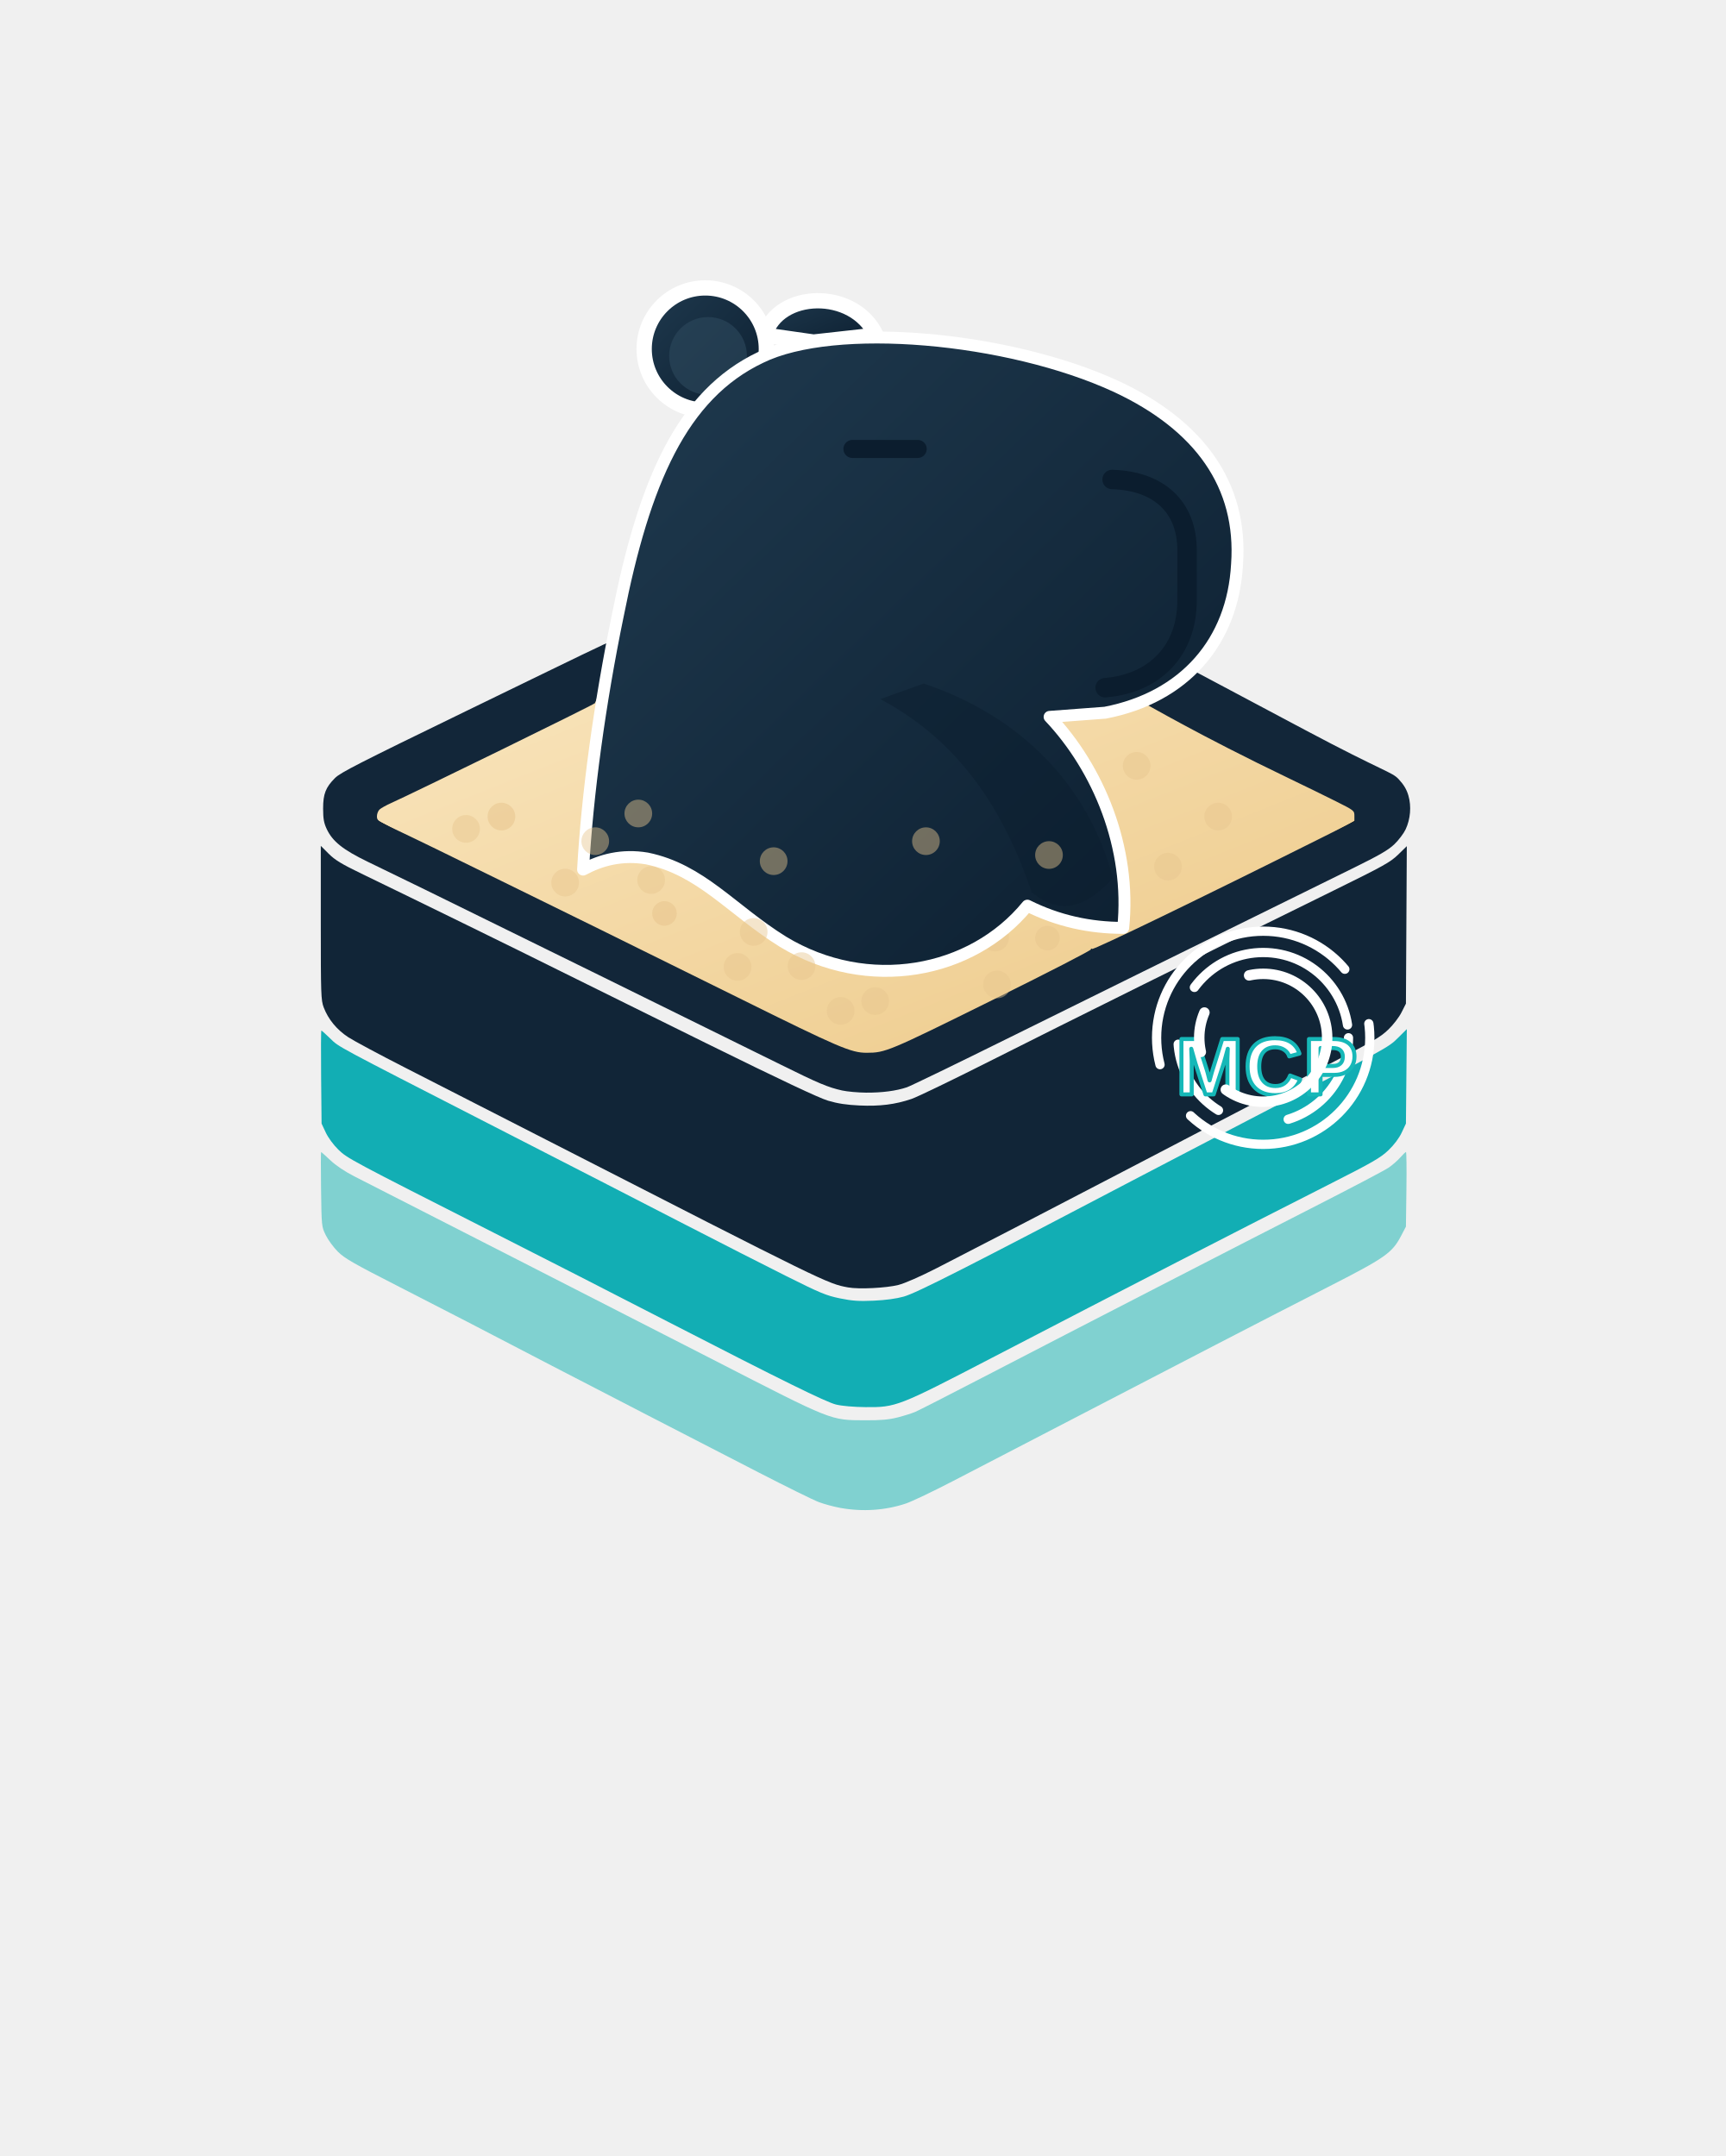
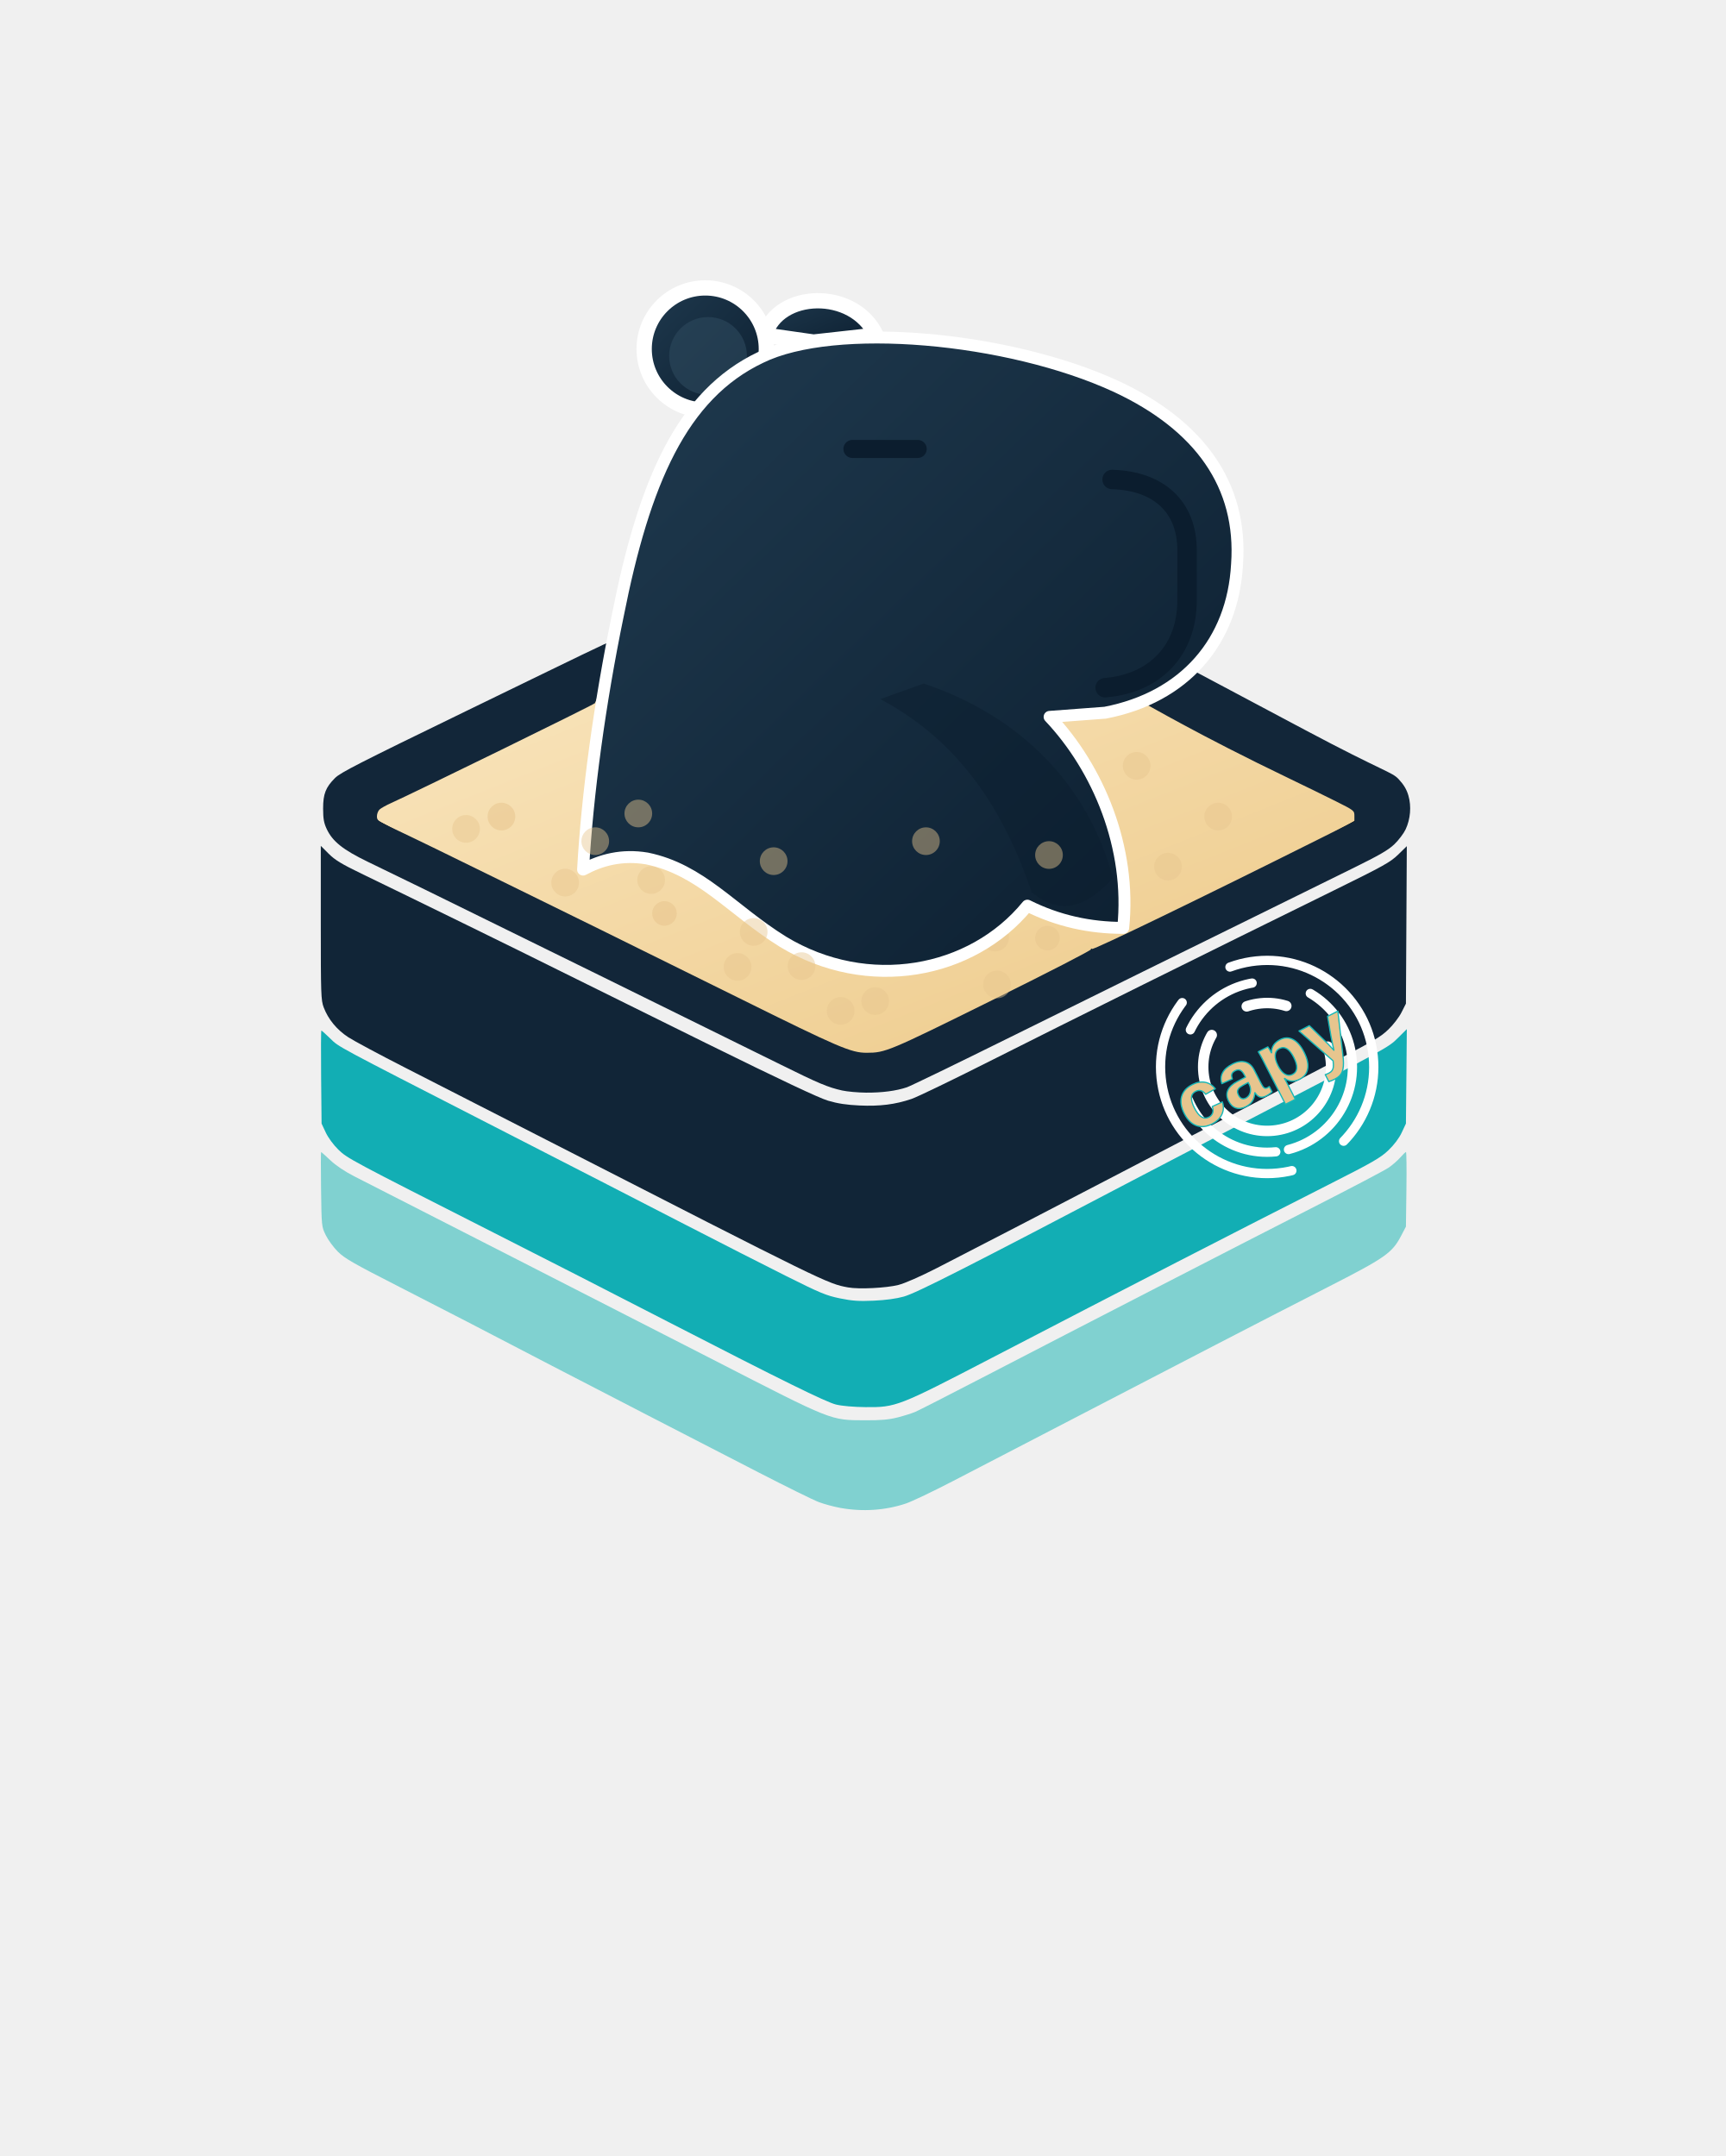
<svg xmlns="http://www.w3.org/2000/svg" xmlns:xlink="http://www.w3.org/1999/xlink" viewBox="0 0 1122 1402" role="img" aria-labelledby="title desc" version="1.1" id="svg25">
  <defs id="defs8">
    <linearGradient id="navyGrad" x1="0" x2="1" y1="0" y2="1">
      <stop offset="0" stop-color="#203B50" id="stop1" />
      <stop offset="1" stop-color="#0B1D2E" id="stop2" />
    </linearGradient>
    <linearGradient id="tealGrad" x1="0" x2="1" y1="0" y2="1">
      <stop offset="0" stop-color="#1AC7C2" id="stop3" />
      <stop offset="1" stop-color="#0EA3AE" id="stop4" />
    </linearGradient>
    <linearGradient id="mintGrad" x1="0" x2="1" y1="0" y2="1">
      <stop offset="0" stop-color="#9BE3DF" id="stop5" />
      <stop offset="1" stop-color="#76CACA" id="stop6" />
    </linearGradient>
    <linearGradient id="sandGrad" x1="152.329" x2="555.81" y1="706.184" y2="1109.666" gradientTransform="matrix(1.55152,0,0,0.616976,-0.5468257,11.95089)" gradientUnits="userSpaceOnUse">
      <stop offset="0" stop-color="#F9E5BD" id="stop7" />
      <stop offset="1" stop-color="#EDC988" id="stop8" />
    </linearGradient>
    <linearGradient xlink:href="#navyGrad" id="linearGradient7" x1="330.264" y1="307.435" x2="391.163" y2="368.335" gradientTransform="scale(1.494259,0.6692278)" gradientUnits="userSpaceOnUse" />
    <linearGradient xlink:href="#navyGrad" id="linearGradient8" x1="406.5" y1="196.5" x2="505.5" y2="295.5" gradientUnits="userSpaceOnUse" />
    <linearGradient xlink:href="#navyGrad" id="linearGradient9" x1="355.361" y1="234.333" x2="833.114" y2="712.086" gradientTransform="scale(1.015868,0.9843802)" gradientUnits="userSpaceOnUse" />
  </defs>
  <g id="capy-logo">
    <path d="m 240.677,525.561 126.96,-72.533 c 11.068,-6.534 22.462,-6.534 34.182,0 L 537.568,528.502 c 13.673,7.841 27.345,7.841 41.018,0 l 135.749,-75.473 c 11.719,-6.534 23.113,-6.534 34.182,0 l 139.324,68.647 c 9.766,5.881 -11.184,14.4 -20.951,20.281 l -285.375,147.294 c -15.626,9.148 -31.252,9.148 -46.878,0 L 240.677,531.442 c -5.86,-2.614 -5.86,-4.574 0,-5.881 z" fill="url(#sandGrad)" id="path14" style="fill:url(#sandGrad);stroke:#000000;stroke-width:0.978;stroke-opacity:1" />
    <path style="fill:#112537;fill-opacity:1" d="m 551.399,837.178 c -13.417,-2.452 -13.996,-2.735 -196.831,-96.306 -33.275,-17.029 -74.225,-37.956 -91,-46.504 -16.775,-8.548 -33.512,-17.515 -37.194,-19.926 -7.409,-4.853 -12.98,-11.626 -15.914,-19.347 -1.765,-4.644 -1.892,-8.351 -1.892,-55.017 v -50.037 l 5.115,5.115 c 4.084,4.084 8.367,6.689 21.25,12.923 37.11,17.958 101.975,49.735 127.135,62.282 14.85,7.406 58.645,29.071 97.323,48.146 48.328,23.833 73.037,35.485 79,37.254 6.243,1.852 11.972,2.724 20.427,3.112 13.234,0.606 23.21,-0.651 33.837,-4.266 3.817,-1.298 27.746,-12.87 53.177,-25.715 43.996,-22.222 141.452,-70.593 220.886,-109.633 32.811,-16.126 37.239,-18.588 42.284,-23.514 l 5.636,-5.502 -0.284,51.197 -0.284,51.197 -2.915,5.755 c -1.612,3.182 -5.411,8.123 -8.5,11.052 -5.492,5.209 -8.105,6.717 -44.085,25.448 -7.425,3.865 -23.625,12.315 -36,18.777 -12.375,6.462 -33.075,17.249 -46,23.97 -12.925,6.722 -34.075,17.746 -47,24.498 -37.049,19.354 -100.782,52.397 -120.5,62.474 -10.748,5.493 -20.82,9.911 -25,10.967 -7.946,2.007 -25.692,2.877 -32.669,1.602 z" id="path10-3" />
    <path style="fill:#12aeb4;fill-opacity:1" d="m 543.568,913.352 c -6.447,-1.547 -35.411,-15.816 -109,-53.696 -43.999,-22.649 -72.912,-37.428 -113.5,-58.019 -93.465,-47.415 -95.308,-48.401 -101.095,-54.051 -3.195,-3.119 -6.591,-7.744 -8.183,-11.141 l -2.722,-5.809 -0.291,-30.25 c -0.16,-16.637 -0.088,-30.25 0.161,-30.25 0.249,0 2.874,2.362 5.833,5.25 5.695,5.558 2.617,3.904 102.798,55.248 65.419,33.529 86.888,44.556 128,65.744 22.275,11.48 51.75,26.499 65.5,33.375 22.161,11.082 26.136,12.734 35,14.546 8.1,1.656 12.28,1.942 22,1.504 7.678,-0.346 14.701,-1.302 19.5,-2.653 8.372,-2.358 40.775,-18.825 155.5,-79.021 16.5,-8.658 47.55,-24.853 69,-35.989 91.01,-47.251 90.549,-46.998 96.791,-53.184 l 5.791,-5.74 -0.291,30.711 -0.291,30.711 -2.741,5.851 c -1.724,3.681 -4.931,7.946 -8.647,11.5 -5.111,4.889 -10.262,7.857 -38.259,22.048 -59.554,30.187 -132.561,67.744 -219.586,112.96 -60.915,31.65 -62.334,32.204 -82.129,32.028 -7.617,-0.067 -15.221,-0.732 -19.138,-1.672 z" id="path9" />
    <path style="fill:#80d1d0;fill-opacity:1" d="m 546.402,980.57 c -4.216,-0.763 -10.54,-2.469 -14.052,-3.791 -3.513,-1.322 -21.213,-10.046 -39.334,-19.387 -18.121,-9.341 -48.473,-24.979 -67.448,-34.751 -35.488,-18.277 -103.769,-53.67 -121.5,-62.978 -5.5,-2.888 -25.603,-13.217 -44.674,-22.955 -29.431,-15.028 -35.44,-18.471 -39.743,-22.774 -2.788,-2.788 -6.31,-7.595 -7.826,-10.683 -2.745,-5.589 -2.759,-5.724 -3.085,-29.864 -0.18,-13.338 -0.169,-24.25 0.025,-24.25 0.194,0 2.922,2.43 6.063,5.399 3.548,3.356 9.406,7.289 15.475,10.391 5.371,2.746 52.066,26.586 103.766,52.979 51.7,26.393 110.2,56.307 130,66.475 77.891,40.001 75.63,39.101 98.5,39.198 10.141,0.043 15.366,-0.417 21,-1.849 4.125,-1.049 9.3,-2.677 11.5,-3.619 2.2,-0.942 22,-11.048 44,-22.458 63.282,-32.821 168.039,-86.763 215.712,-111.076 24.042,-12.261 45.684,-23.649 48.095,-25.308 2.41,-1.658 5.789,-4.617 7.507,-6.574 1.718,-1.957 3.392,-3.559 3.72,-3.559 0.327,0 0.454,10.912 0.281,24.25 l -0.314,24.25 -3.139,6 c -5.852,11.188 -10.264,14.271 -47.861,33.451 -18.7,9.539 -51.55,26.446 -73,37.571 -93.093,48.281 -148.587,77.07 -170.5,88.453 -12.925,6.714 -26.715,13.286 -30.644,14.605 -13.305,4.467 -28.115,5.46 -42.522,2.854 z" id="path8-6" />
    <path style="fill:#122639;fill-opacity:1" d="m 547.563,709.127 c -9.168,-2.022 -15.486,-4.676 -39.696,-16.679 -32.796,-16.259 -205.641,-101.324 -231.804,-114.082 -12.375,-6.034 -28.96,-14.1 -36.856,-17.924 -16.202,-7.846 -22.997,-13.259 -26.781,-21.334 -1.863,-3.976 -2.345,-6.699 -2.353,-13.29 -0.011,-9.519 1.653,-13.806 7.711,-19.864 3.583,-3.583 14.869,-9.351 84.78,-43.327 9.9,-4.811 33.975,-16.514 53.5,-26.006 36.815,-17.897 44.072,-21.275 44.589,-20.758 0.561,0.561 -12.784,40.225 -13.946,41.449 -1.142,1.204 -116.613,57.785 -132.643,64.996 -3.025,1.361 -6.287,3.18 -7.25,4.042 -0.963,0.862 -1.75,2.863 -1.75,4.445 0,2.65 0.733,3.222 9.25,7.225 13.788,6.48 38.243,18.376 76.25,37.091 18.7,9.208 45.25,22.253 59,28.988 13.75,6.736 54.25,26.748 90,44.473 65.848,32.647 73.765,36.046 83.91,36.027 12.194,-0.022 14.013,-0.785 81.514,-34.17 36.543,-18.073 64.726,-32.58 64.381,-33.138 -0.361,-0.585 -0.101,-0.676 0.633,-0.223 1.108,0.685 70.863,-33.094 147.562,-71.458 l 23,-11.504 v -3.5 c 0,-3.471 -0.1,-3.55 -12,-9.526 -6.6,-3.314 -20.325,-10.026 -30.5,-14.914 -59.182,-28.433 -91.48,-47.659 -92.815,-48.098 -0.877,-0.288 2.203,-2.403 7.5,-5.15 4.944,-2.563 9.492,-5.496 13.989,-8.625 2.605,-1.813 4.986,-3.926 7.5,-5.862 0.829,-0.639 2.5,-1.899 2.5,-1.899 l 71.826,38.198 c 51.58,27.431 56.28,27.131 60.739,31.91 3.377,3.621 5.209,6.696 6.374,10.704 2.024,6.961 1.341,15.248 -1.812,21.984 -1.23,2.628 -4.501,6.959 -7.268,9.624 -3.994,3.846 -9.777,7.178 -28.032,16.149 -12.65,6.217 -42.8,21.074 -67,33.016 -24.2,11.942 -54.8,27.008 -68,33.481 -13.2,6.472 -52.229,25.751 -86.732,42.842 -34.503,17.091 -64.74,31.756 -67.194,32.59 -6.928,2.352 -16.188,3.568 -26.574,3.49 -5.225,-0.04 -12.2,-0.667 -15.5,-1.395 z" id="path11" />
    <circle cx="326" cy="531" r="9" fill="#E7C58E" opacity="0.55" id="circle15" />
    <circle cx="432" cy="594" r="8" fill="#E7C58E" opacity="0.55" id="circle16" />
    <circle cx="681" cy="610" r="8" fill="#E7C58E" opacity="0.50" id="circle17" />
    <circle cx="792" cy="531" r="9" fill="#E7C58E" opacity="0.45" id="circle18" />
    <circle cx="569" cy="651" r="9" fill="#e7c58e" opacity="0.45" id="circle18-6" />
    <circle cx="646.971" cy="609.682" r="9" fill="#e7c58e" opacity="0.45" id="circle18-0" />
    <circle cx="648.206" cy="640.165" r="9" fill="#e7c58e" opacity="0.45" id="circle18-62" />
    <circle cx="423.346" cy="572.274" r="9" fill="#e7c58e" opacity="0.45" id="circle18-61" />
-     <g id="protocol-mark" fill="none" stroke="#16b8b8" stroke-width="10" stroke-linecap="round" stroke-linejoin="round" transform="translate(310.957,102.5242)">
+     <g id="protocol-mark" fill="none" stroke="#16b8b8" stroke-width="10" stroke-linecap="round" stroke-linejoin="round" transform="rotate(84.19147,599.8281,806.5946)">
      <g transform="matrix(0.2615321,0,0,0.2615321,519.4673,572.3139)" id="g3">
        <circle cx="-35" cy="0" r="265" fill="none" stroke="#ffffff" stroke-width="23" stroke-dasharray="715, 150" stroke-dashoffset="100" id="circle1" />
        <circle cx="-35" cy="0" r="212" fill="none" stroke="#ffffff" stroke-width="23" stroke-dasharray="500, 180, 200, 150" stroke-dashoffset="230" id="circle2" />
-         <text x="-26.43" y="140.738" text-anchor="middle" font-family="Arial, Helvetica, sans-serif" font-weight="700" font-size="200px" letter-spacing="3" fill="#ffffff" id="text3">MCP</text>
        <circle cx="-35" cy="0" r="159" fill="none" stroke="#ffffff" stroke-width="26" stroke-dasharray="415, 115, 100, 150" stroke-dashoffset="66" id="circle3" />
+         <text x="1.068" y="29.337" text-anchor="middle" font-family="Arial, Helvetica, sans-serif" font-weight="700" font-size="200px" letter-spacing="3" fill="#e7c58e" id="text3" style="stroke-width:3.116;stroke-dasharray:none" transform="rotate(-111.2505)">capy</text>
      </g>
    </g>
    <g id="capybara-2" transform="matrix(0.9027338,0,0,0.9027338,46.87892,4.869799)">
      <path d="m 499,236 c 9,-32 64,-34 80,0 l -45,5 z" fill="url(#navyGrad)" stroke="#ffffff" stroke-width="11" stroke-linejoin="round" id="path18-9" style="fill:url(#linearGradient7)" />
      <circle cx="456" cy="246" r="44" fill="url(#navyGrad)" stroke="#ffffff" stroke-width="11" id="circle19-1" style="fill:url(#linearGradient8)" />
      <circle cx="458" cy="251" r="28" fill="#2b465a" opacity="0.65" id="circle20-2" />
      <path d="m 368,621 c 3,-54 12,-120 25,-183 19,-96 46,-159 103,-186 53,-26 178,-15 256,21 60,28 91,71 87,128 -3,56 -38,96 -95,107 l -40,3 c 35,37 59,94 53,152 -24,0 -47,-5 -69,-16 -40,49 -115,63 -176,26 -37,-23 -59,-52 -98,-60 -18,-3 -33,1 -46,8 z" fill="url(#navyGrad)" stroke="#ffffff" stroke-width="14" stroke-linejoin="round" id="path20-7" style="fill:url(#linearGradient9);stroke-width:8.592;stroke-dasharray:none" />
      <path d="m 613.318,487 c 69.708,23.354 118.2,72.866 136.384,140.126 -20.205,21.486 -37.379,27.091 -58.595,10.276 C 667.872,568.273 631.502,524.367 582,498.21 Z" fill="#0b1d2e" opacity="0.48" id="path21-0" style="stroke-width:0.971" />
      <line x1="562" y1="318" x2="609" y2="318" stroke="#0b1d2e" stroke-width="13" stroke-linecap="round" id="line21-9" />
      <path d="m 749,340 c 34,1 54,20 54,51 v 36 c 0,36 -23,60 -59,63" fill="none" stroke="#0b1d2e" stroke-width="14" stroke-linecap="round" stroke-linejoin="round" id="path22-3" />
    </g>
    <circle cx="546.569" cy="657.384" r="9" fill="#e7c58e" opacity="0.45" id="circle18-8" />
    <circle cx="759.375" cy="563.584" r="9" fill="#e7c58e" opacity="0.45" id="circle18-7" />
    <circle cx="367.433" cy="573.927" r="9" fill="#e7c58e" opacity="0.45" id="circle18-9" />
    <circle cx="479.517" cy="628.76" r="9" fill="#e7c58e" opacity="0.45" id="circle18-2" />
    <circle cx="521.111" cy="628.257" r="9" fill="#e7c58e" opacity="0.45" id="circle18-02" />
    <circle cx="490" cy="606" r="9" fill="#e7c58e" opacity="0.45" id="circle18-3" />
    <circle cx="387" cy="547" r="9" fill="#e7c58e" opacity="0.45" id="circle18-75" />
    <circle cx="303" cy="539" r="9" fill="#e7c58e" opacity="0.45" id="circle18-92" />
    <circle cx="682" cy="556" r="9" fill="#e7c58e" opacity="0.45" id="circle18-28" />
    <circle cx="739" cy="498" r="9" fill="#e7c58e" opacity="0.45" id="circle18-97" />
    <circle cx="415" cy="529" r="9" fill="#e7c58e" opacity="0.45" id="circle18-36" />
    <circle cx="503" cy="560" r="9" fill="#e7c58e" opacity="0.45" id="circle18-1" />
    <circle cx="602" cy="547" r="9" fill="#e7c58e" opacity="0.45" id="circle18-29" />
  </g>
</svg>
